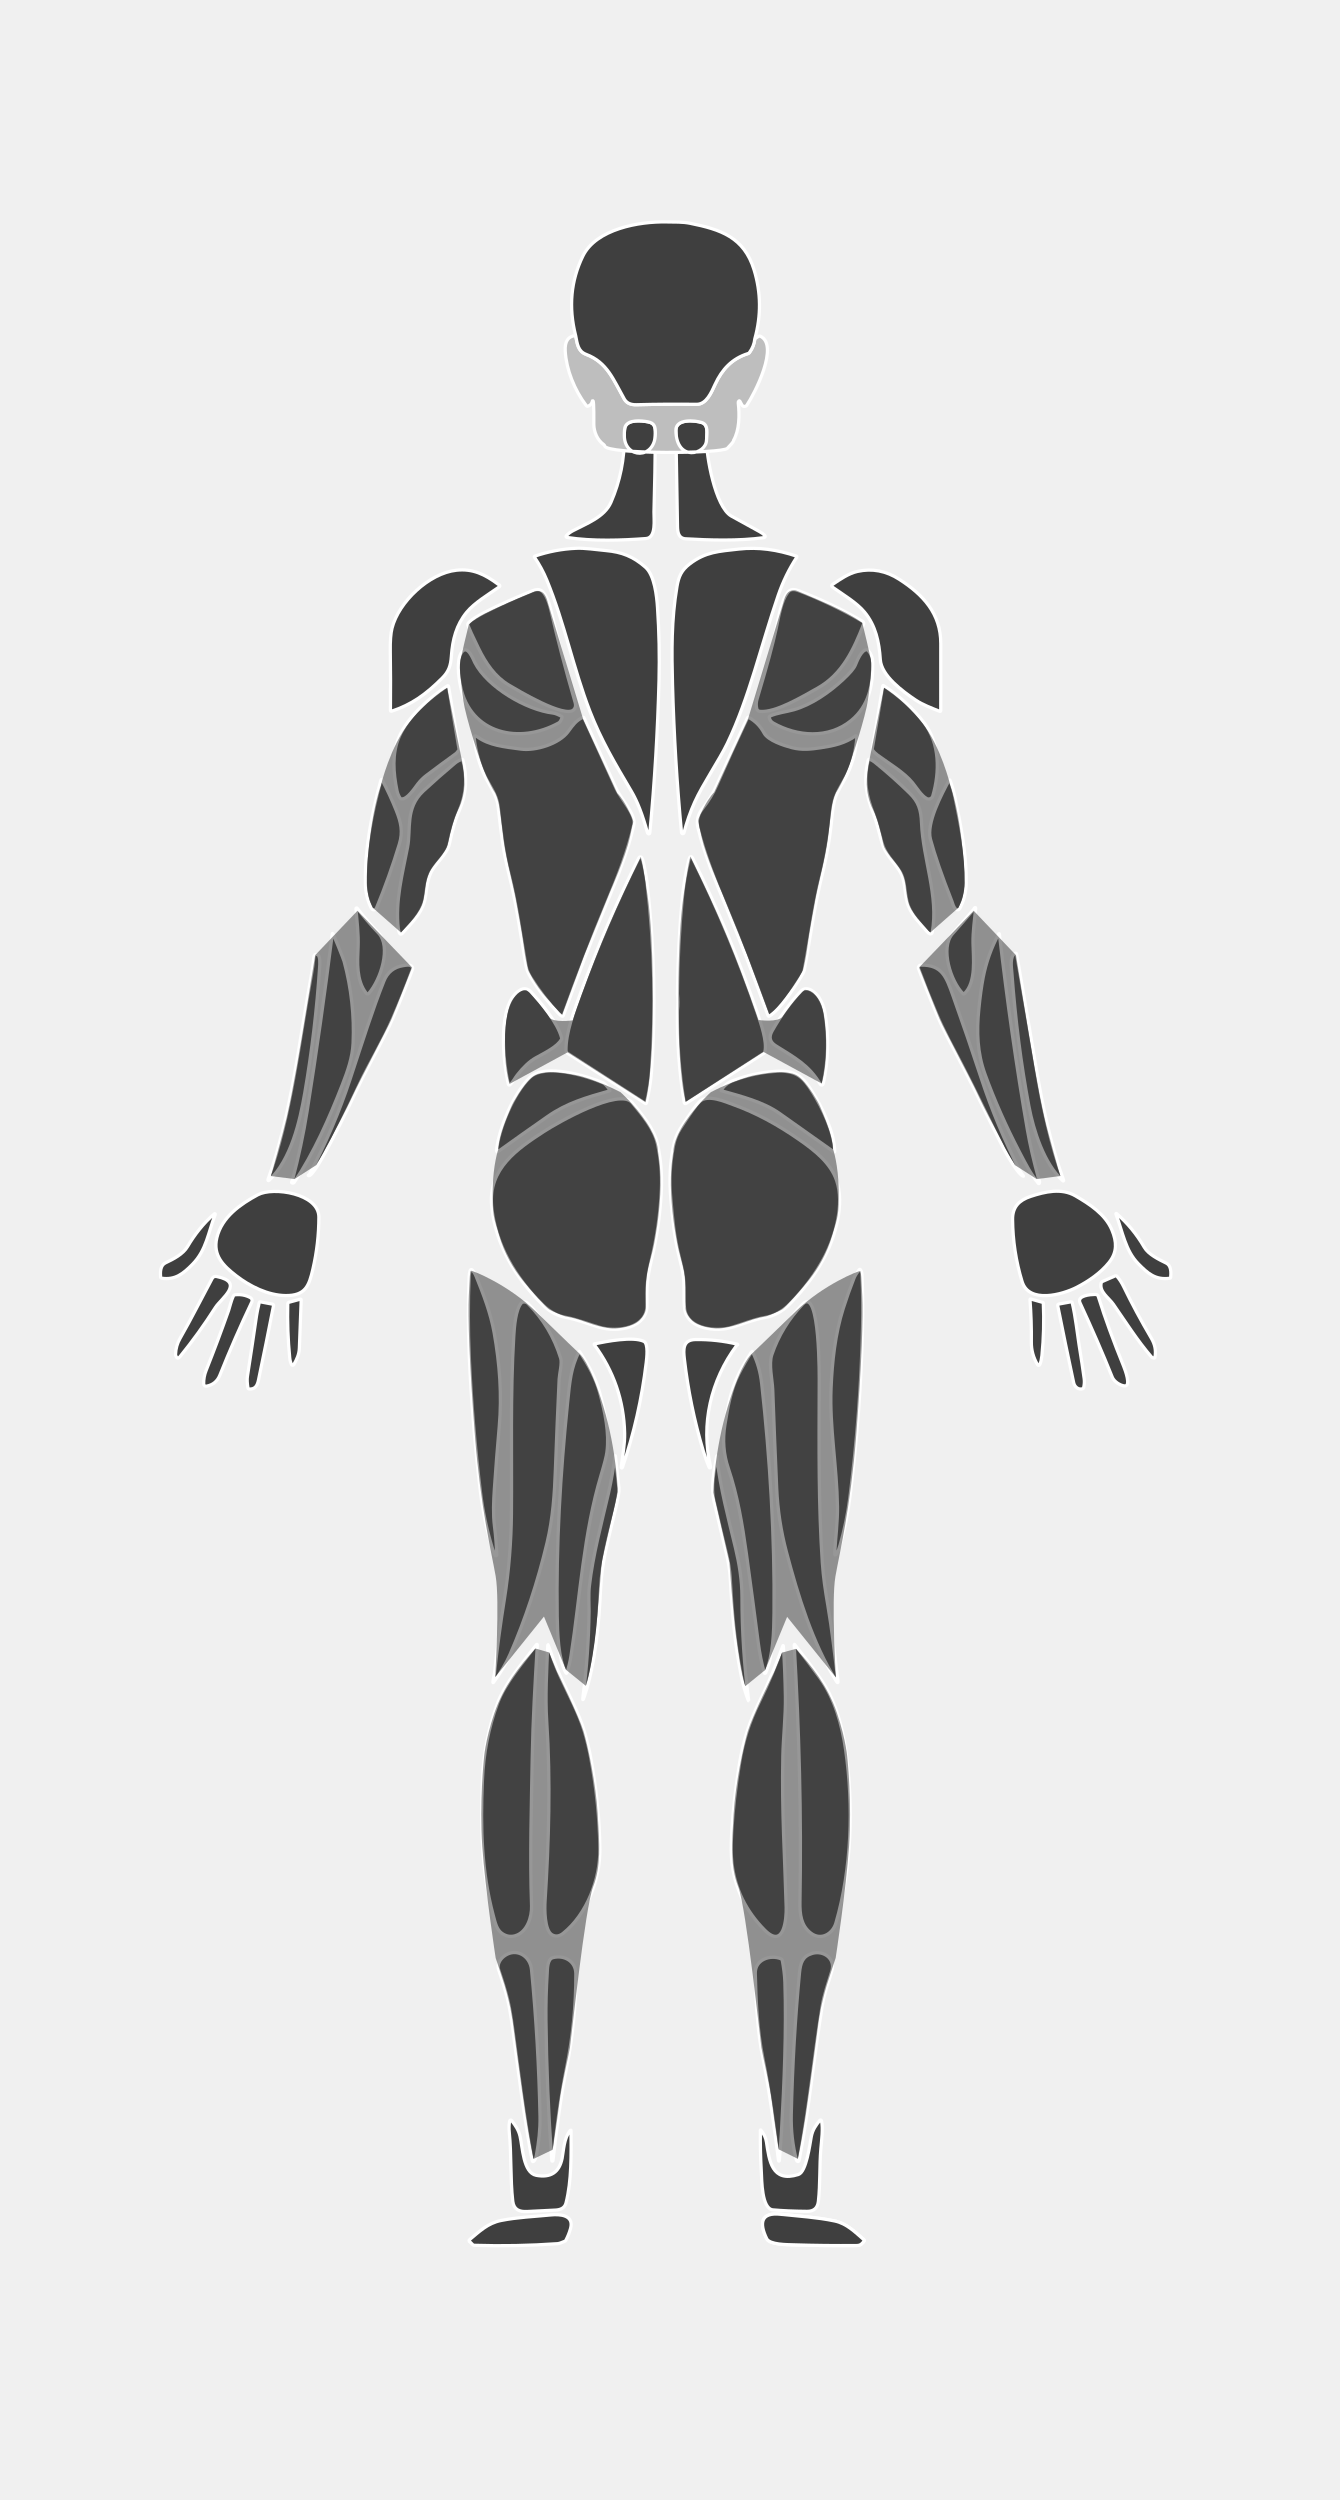
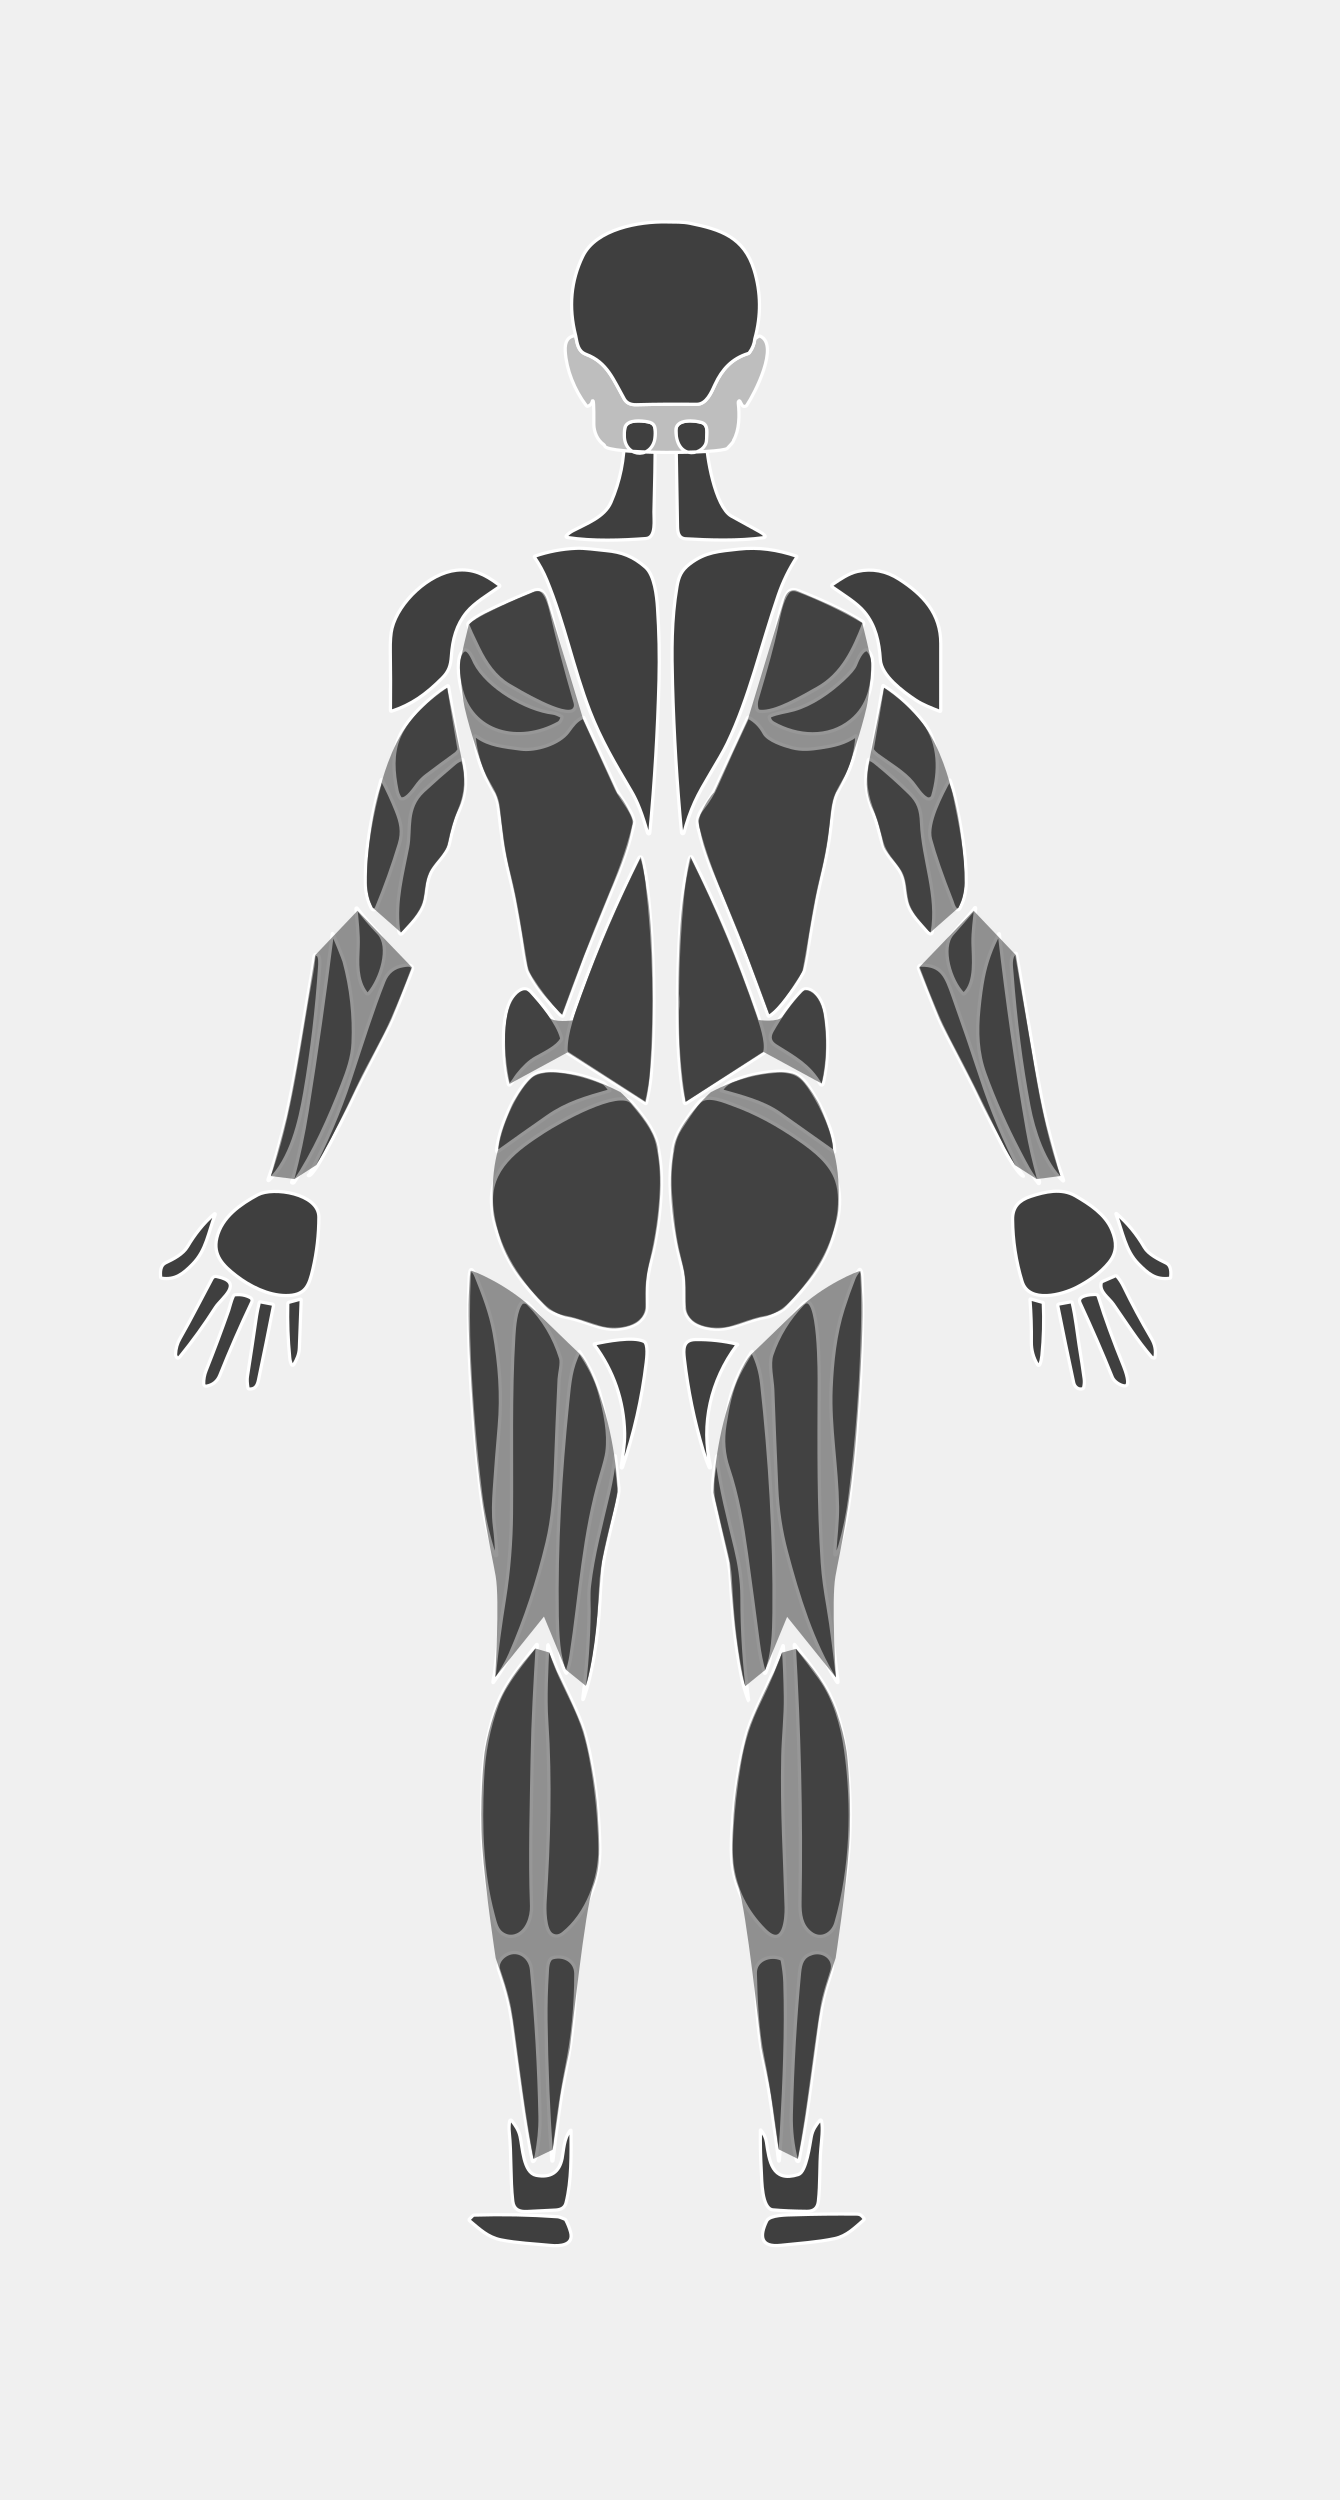
<svg xmlns="http://www.w3.org/2000/svg" viewBox="674 -40 824 1538" version="1.1" id="svg1">
  <defs id="defs1" />
  <g id="neck">
    <path d="M1022.74 290.63a.62.61 25.9 01-.36-1.03q1.71-1.83 4.11-3.11c8.19-4.35 19.4-8.3 23.38-17.48q8.48-19.57 8.22-40.85-.05-4.38.57-5.76c1.98-4.38 9.65-3.66 13.85-2.91 4.3.76 4.71 3.25 4.68 7.3q-.2 24.11-.88 48.2c-.12 4.25 1.6 15.84-4.88 16.32-14.57 1.08-32.6 1.81-48.69-.68z" fill="#3f3f3f" stroke="white" stroke-width="2" id="path1" />
    <path d="M1095.75 291.46c-4.3-.25-4.9-3.99-4.95-7.71q-.46-29.47-1-58.94c-.13-7.39 11.74-6.23 15.99-4.85 4.2 1.36 3.01 6.89 2.88 10.79-.28 8.88 5.15 41.1 15.32 46.78q8.6 4.81 17.27 9.51 1.97 1.07 3.26 2.36a.8.79 63.6 01-.45 1.35c-16.12 2.17-33.78 1.56-48.32.71z" fill="#3f3f3f" stroke="white" stroke-width="2" id="path2" />
  </g>
  <g id="trapezius">
    <path d="M1071.06 308.94c5.6 4.92 6.96 17.83 7.43 24.88q1.5 22.3.93 44.68-1.2 46.76-5.66 94a.57.56 3.7 01-.59.51q-.68-.03-.94-1.01-4.29-15.9-9.79-25.19c-10.24-17.31-18.8-31.84-25.59-49.4-10.19-26.38-15.6-54.28-26.46-80.58q-3.07-7.43-7.61-14.07-.3-.43.2-.6 12.47-4.28 25.48-4.85c5.54-.25 12.15.86 18.32 1.41 9.7.87 16.77 3.6 24.28 10.22z" fill="#3f3f3f" stroke="white" stroke-width="2" id="path3" />
    <path d="M1163.98 302.12a.43.43 0 01.22.65q-7.08 10.77-11.41 23.37c-10.53 30.61-17.8 62.94-31.3 91.07-5.11 10.64-15.17 25.22-20.12 36.26q-4.08 9.08-6.59 18.83a.77.77 0 01-1.51-.12q-4.27-45.15-5.52-90.99c-.56-20.28-.74-39.92 2.75-60.43 1.04-6.13 2.77-9.98 7.85-13.85 9.8-7.48 18.02-7.73 30.1-9.11 12.02-1.39 23.92.4 35.53 4.32z" fill="#3f3f3f" stroke="white" stroke-width="2" id="path4" />
  </g>
  <g id="deltoids">
    <path d="M980.66 319.58c.19.14.55.19.65.32a.8.8 0 01-.16 1.15c-6.78 4.75-15.26 9.77-20.03 15.58-6.41 7.78-8.76 16.96-9.44 27.04-.39 5.92-1.68 9.5-5.59 13.43-10.02 10.08-19.04 16.47-31.14 20.41q-.75.25-.75-.55.19-18.4-.09-36.3-.14-9.4 1.07-14.22c4.04-16.07 22.8-33.85 39.68-35.64 9.99-1.06 17.34 2.46 25.8 8.78z" fill="#3f3f3f" stroke="white" stroke-width="2" id="path5" />
    <path d="M1227.3 316.44c14.62 9.44 25.48 21.03 25.46 39.51q-.02 20.56-.01 41.37a.37.37 0 01-.51.35c-5.08-2.06-10.41-3.98-14.9-6.97-7.84-5.24-21.14-14.95-21.77-24.95-.69-10.75-2.81-20.85-9.76-29.25-4.68-5.65-12.96-10.58-19.6-15.26q-1.23-.87.01-1.71c4.6-3.13 9.91-6.78 15.25-7.98q13.58-3.03 25.83 4.89z" fill="#3f3f3f" stroke="white" stroke-width="2" id="path6" />
  </g>
  <g id="upper-back">
    <path d="M987.06 381.44c-8.48-5.06-14.14-13.28-18.82-22.92q-5.3-10.92-6.46-14.04c-1.49-4.01 35.14-19.22 39.61-20.97q2.75-1.08 4.33-.72c4.33.96 6.61 9.96 7.46 13.7q5.43 23.89 14.65 55.74.78 2.7-.88 4.39c-5.37 5.5-34.69-12.08-39.89-15.18z" fill="#3f3f3f" stroke="white" stroke-width="2" id="path7" />
    <path d="M1017.44 583.31q-9.11-9.57-16.97-22.03-2.28-3.62-2.91-7.25c-3.28-18.82-5.77-38.04-10.52-56.55-3.53-13.73-4.74-25.19-6.61-41.43-.85-7.35-5.67-13.34-8.22-18.75q-4.93-10.47-6.44-22.88-.33-2.72 1.89-1.11c7.25 5.27 16.36 6.16 26.91 7.56 8.86 1.19 23.41-3.18 28.94-10.76 3.34-4.58 4.7-6.5 8.86-8.77a.67.66-26.4 01.92.3q10.02 21.8 19.93 43.78c2.56 5.69 12.11 15.88 10.77 21.83-3.65 16.09-9.88 31.96-16.24 47.13-9.72 23.21-18.61 46.72-27.2 70.36q-.24.67-.88.35-1.03-.52-2.23-1.78z" fill="#3f3f3f" stroke="white" stroke-width="2" id="path8" />
    <path d="M1017.71 404.73c-23.86 13.25-54.31 7.11-60.45-22.75-1.2-5.81-2.5-15.84.64-20.55 3.63-5.44 7.17 4.18 8.17 6.14 7.71 15.14 31.62 29.16 48.2 31.13q1.84.21 5.26 2.06.4.21.26.64-.86 2.65-2.08 3.33z" fill="#3f3f3f" stroke="white" stroke-width="2" id="path9" />
    <path d="M1141.45 397.63a2.17 2.14-3.6 01-1.88-1.64q-.71-2.97.18-5.95 8.74-29.19 11.75-43.29c1.73-8.11 3.07-16.77 6.94-22.08 1.92-2.62 4.28-2.27 7.19-1.15q20.52 7.9 39.09 18.77a1.37 1.36 25.9 01.58 1.67c-6.05 15.46-12.98 30.84-28.43 39.45-9.45 5.26-25.83 15.17-35.42 14.22z" fill="#3f3f3f" stroke="white" stroke-width="2" id="path10" />
    <path d="M1149.69 404.8q-2.04-1.15-2.45-3.5-.09-.53.41-.75c4.64-2.04 9.78-2.51 14.63-3.87 11.01-3.1 22.03-10.83 30.34-18.57q6.33-5.89 7.58-8.93c1.02-2.49 3.79-9.5 7-9.46q.52.01.87.39 2.71 3.01 2.81 7.2c.33 13.77-2.24 26.93-13.26 35.95-13.88 11.36-33.12 9.94-47.93 1.54z" fill="#3f3f3f" stroke="white" stroke-width="2" id="path11" />
    <path d="M1161.19 419.98c6.1 1.57 11.6.99 17.75.06 8.36-1.27 14.83-2.76 21.34-7.27a.54.53 74.1 01.84.47q-.64 11.88-5.76 22.85c-2.42 5.2-6.64 10.84-8.04 16.67q-1.02 4.24-1.43 8.92-1.64 18.72-6.34 37.47c-4.73 18.91-7.13 38.67-10.8 57.85q-.24 1.24-2.2 4.3c-4.57 7.14-12.22 19.43-19.34 23.88a.44.43-25.6 01-.64-.22c-8.26-22.57-16.6-45.11-25.91-67.23-6.67-15.85-13.27-32.14-17.27-48.42q-1.58-6.41 2.91-12.01 5.21-6.51 8.57-14.14 9.25-21 19.01-41.64a.47.47 0 01.65-.21q6.17 3.37 9.51 9.64c2.45 4.6 12.22 7.75 17.15 9.03z" fill="#3f3f3f" stroke="white" stroke-width="2" id="path12" />
  </g>
  <g id="triceps">
    <path d="M931.03 442.29c-2.01 2.57-6.52 9.71-10.12 9.17q-.52-.08-.8-.52-1.35-2.09-1.84-4.44c-2.25-10.87-3.28-22.88 1.35-33.38 5.45-12.33 18.27-23.68 29.61-31.2a.47.46 68.7 01.71.32l6.42 38.52q.09.54-.26.97c-.47.58-1.12 1.52-1.71 1.94q-9.11 6.58-18.08 13.36-2.9 2.2-5.28 5.26z" fill="#3f3f3f" stroke="white" stroke-width="2" id="path13" />
    <path d="M958.15 427.11a.41.41 0 01.55.27q4.44 16.16-2.23 31.41-3.37 7.73-5.91 19.98c-1.51 7.28-8.93 12.21-11.81 18.82-2.42 5.56-2.41 12.5-3.51 16.66-2.14 8.06-8.51 14.15-13.91 20.13a.93.93 0 01-1.54-.25q-.57-1.3-.75-2.89c-1.93-16.91 2.52-33.52 5.71-49.99 2.16-11.21-1.54-24.15 9.68-34.59q9.54-8.86 19.55-17.23c1.3-1.08 2.7-1.72 4.17-2.32z" fill="#3f3f3f" stroke="white" stroke-width="2" id="path14" />
    <path d="M903.57 519.67a1.84 1.82-5.4 01-1.12-.92q-3.54-6.97-3.68-15.19c-.37-21.2 3.8-42.53 9.5-63.44q.33-1.23.92-.1 4.64 8.78 8.6 18.67c2.88 7.21 4.19 12.98 1.88 20.57q-6.07 19.96-14.02 39.23-.65 1.58-2.08 1.18z" fill="#3f3f3f" stroke="white" stroke-width="2" id="path15" />
    <path d="M1213.94 424.56q-2.02-1.5-3.08-3.02-.31-.46-.22-1 3.32-19.22 6.42-38.46.09-.56.56-.25 14.9 9.82 24.8 22.71c9.8 12.75 9.72 30.37 5.41 45.13a2.62 2.62 0 01-3.76 1.57c-3.26-1.77-6.22-6.71-8.62-9.67-5.24-6.46-14.75-12-21.51-17.01z" fill="#3f3f3f" stroke="white" stroke-width="2" id="path16" />
    <path d="M1246.2 534.5q-.95-.3-1.75-1.22c-4.65-5.4-9.13-9.88-11.46-15.51-2.96-7.13-1.37-15.5-5.64-22.09-4.06-6.26-8.72-9.91-10.89-17.58-1.62-5.68-2.81-11.46-4.97-17.02-4.56-11.69-6.45-20.86-3.33-33.56a.59.58-74 01.75-.42q1.69.56 3.22 1.79 11.23 9.08 21.54 19.18c5.39 5.28 6.92 10.13 7.24 18.16.9 22.52 10.62 44.97 6.59 67.49a1.01 1 13.9 01-1.3.78z" fill="#3f3f3f" stroke="white" stroke-width="2" id="path17" />
    <path d="M1258.43 439.96q2.01 5.38 3.1 10.68c3.58 17.36 7.13 34.77 6.89 52.61q-.11 8.3-3.94 15.61a1.61 1.6 33.4 01-2.44.5c-1.45-1.19-1.9-3.58-2.43-4.94q-9.23-23.41-13.19-38.15c-2.63-9.81 6.82-27.63 11.53-36.35q.28-.5.48.04z" fill="#3f3f3f" stroke="white" stroke-width="2" id="path18" />
  </g>
  <g id="lower-back">
    <path d="M986.76 627.1c-3.13-13.13-7.31-49.77 7.27-58.07 2.4-1.37 4.8-.82 6.7 1.29 6.15 6.8 16.22 18.56 18.77 28.15a1.35 1.3 52.6 01-.11.98c-2.51 4.53-9.96 8.09-15.83 11.36q-5.47 3.06-11.33 10.52c-1.23 1.56-2.6 4.3-4.5 6.06a.59.58-28.2 01-.97-.29z" fill="#3f3f3f" stroke="white" stroke-width="2" id="path19" />
    <path d="M1023.15 607.96a2.06 2.04-74.3 01-.94-1.69c-.17-10.98 5.04-24.58 8.79-34.9q15.61-42.83 36-83.59a1.11 1.1-62.5 011.51-.48c1.25.66 3.21 12.98 3.46 15.08q6.94 59.25 2.82 116.88-.62 8.66-3.1 19.37-.13.53-.59.24l-47.95-30.91z" fill="#3f3f3f" stroke="white" stroke-width="2" id="path20" />
    <path d="M1090.76 581.75q.62-5.16 0-10.27.22-29.79 3.05-59.5 1.1-11.58 3.91-22.88.31-1.27.44-1.43 1.08-1.43 1.88.17 23.38 46.97 40.14 96.18c1.8 5.28 5.84 16.69 4.38 22.96a1.64 1.64 0 01-.71 1.01l-47.63 30.72q-1.12.72-1.34-.6-4.54-28-4.12-56.36z" fill="#3f3f3f" stroke="white" stroke-width="2" id="path21" />
    <path d="M1151.19 603.31q-5.39-3.38-2.19-9.05 8.03-14.22 17.88-24.62c3.49-3.69 9.04.89 10.97 3.99q2.92 4.66 3.8 10.14 3.5 21.77-1.21 43.02a.96.96 0 01-1.77.28c-6.92-11.85-16.03-16.56-27.48-23.76z" fill="#3f3f3f" stroke="white" stroke-width="2" id="path22" />
  </g>
  <g id="forearm">
    <path d="M878.44 534.38a.15.15 0 01.18-.13c.47.12 6.68 15.77 7.07 17.22q6.66 24.73 5.52 50.29c-.4 8.9-3.45 17.35-6.64 25.55-7.94 20.38-17.41 41.88-29.59 60.09a1.04 1.02-54.2 01-1.49.25c-.34-.26.37-1.45.47-1.83q5.58-20.8 8.97-42.08 8.65-54.15 15.51-109.36z" fill="#3f3f3f" stroke="white" stroke-width="2" id="path23" />
    <path d="M893 518.93a.39.38 24.6 01.69-.25q5.97 7.83 13.11 15.27c8.08 8.4 1.41 28.73-5.88 37.12a1.05 1.05 0 01-1.63-.05c-6.09-7.93-5.41-18.74-4.97-28.44.36-8.12-.76-15.7-1.32-23.65z" fill="#3f3f3f" stroke="white" stroke-width="2" id="path24" />
    <path d="M869.06 547.19c2.16.36 1.67 6.21 1.57 7.8q-2.54 38.84-9.11 77.16c-3.04 17.71-8.47 41.3-22.09 54.09a.38.38 0 01-.62-.41c14.51-40.44 19-84.26 26.8-126.31q.9-4.88 1.48-10.82.18-1.81 1.97-1.51z" fill="#3f3f3f" stroke="white" stroke-width="2" id="path25" />
    <path d="M864.24 682.58q15.09-28.18 25.12-58.55c8.14-24.63 13.67-42.4 20.79-60.35q3.31-8.37 12.08-9.63c1.35-.2 3.68-.75 4.86.21q1.13.93.61 2.3-5.8 15.45-12.04 29.88c-5.79 13.39-14.92 28.68-20.32 40.14-6.12 13-28.07 59.18-31.64 56.64a.21.21 0 01.03-.36q.15-.07.34-.13.12-.04.17-.15z" fill="#3f3f3f" stroke="white" stroke-width="2" id="path26" />
    <path d="M1272.99 519.43c.27-.33.33-.75.75-1.05a.32.32 0 01.5.29c-.7 7.22-1.77 14.33-1.66 21.54.13 8.94 2.13 24-5.35 31.17q-.37.35-.73 0c-7.63-7.55-14.2-28.29-6.52-36.92q6.6-7.41 13.01-15.03z" fill="#3f3f3f" stroke="white" stroke-width="2" id="path27" />
    <path d="M1312.82 688.04c-4.78-6.01-7.2-10.8-11.76-19.56q-12.39-23.79-21.03-47.53c-4.86-13.36-5.22-26.17-3.83-40.19q1.13-11.5 2.69-19.53 2.72-13.98 9.59-26.79a.17.17 0 01.32.06q7.26 63.12 17.22 120.49 2.43 14.04 7.03 30.55c.22.79.74 1.33.36 2.4a.34.34 0 01-.59.1z" fill="#3f3f3f" stroke="white" stroke-width="2" id="path28" />
    <path d="M1296.52 558.51c-.22-2.94-1.44-10.25 2-12.04a.62.61-18.4 01.89.44q6.25 35.69 12.21 71.07c3.88 23 8.77 46.2 16.73 68.19a.29.29 0 01-.47.31c-11.67-10.67-18.09-31.15-20.89-45.98q-7.27-38.55-10.47-81.99z" fill="#3f3f3f" stroke="white" stroke-width="2" id="path29" />
    <path d="M1303.5 683.6c-2.89-.66-10.16-13.21-12.11-17.02-8.8-17.21-16.92-34.81-25.84-51.89-5.36-10.27-10.98-20.49-15.39-30.95q-5.86-13.86-11.07-27.8a1.63 1.62 79.5 011.5-2.2c13.02-.16 15.5 7.18 19.65 18.81q9.04 25.33 17.43 50.89 9.65 29.37 23.82 56.84.87 1.69 2.13 3.12.24.28-.12.2z" fill="#3f3f3f" stroke="white" stroke-width="2" id="path30" />
  </g>
  <g id="gluteal">
    <path d="M1045.06 626.19q1.42.61 4.11 4.4.27.39-.19.52c-14.47 4.12-26.13 7.4-38.13 15.77q-15.37 10.71-30.53 21.6a.55.54 74.9 01-.86-.5c1.19-13.13 10.35-35.23 20.46-45.06 9.14-8.88 34.99-1.11 45.14 3.27z" fill="#3f3f3f" stroke="white" stroke-width="2" id="path31" />
    <path d="M1007.94 762.81c-16.94-16.64-29.37-37.66-31.47-61-2.06-22.84 15.63-34.95 32.18-45.71 8.2-5.33 46.51-27.32 54.37-17.65 5.92 7.29 13.38 15.84 15.44 25.21q3.01 13.63 2.44 27.6-.94 22.59-6.27 44.49c-2.43 9.96-2.9 17.16-2.59 26.75.47 14.83-18.52 17.18-29.12 14.07-6.38-1.87-13.79-4.83-21.35-6.25q-7.39-1.38-13.63-7.51z" fill="#3f3f3f" stroke="white" stroke-width="2" id="path32" />
    <path d="M1117.94 631.04q-.13-.03-.27-.06-.12-.02-.06-.13 2.58-4.2 7.05-5.92 12.71-4.87 26.13-5.81c12.93-.91 17.1 3.08 23.28 13.06 5.71 9.22 13.32 24.7 13.44 36.06q.01.76-.61.32-16.65-11.74-33.2-23.51c-10.03-7.14-23.72-10.58-35.76-14.01z" fill="#3f3f3f" stroke="white" stroke-width="2" id="path33" />
    <path d="M1124.12 776.61c-9.28 2.74-26.75 1.29-28.86-10.88-1.05-6.03.27-14.88-1.3-23.27q-.54-2.94-2.15-9.35c-3.2-12.81-4.02-23.33-5.08-35.27-1.07-12.03-.57-22 1.64-33.17q1.1-5.6 4.19-10.41 8.74-13.58 11.87-16.59c4.96-4.77 15.84.18 21.19 2.11q19.7 7.12 40.17 21.43c9.59 6.7 19.29 14.31 22.93 25.17 4.81 14.37-.65 33.88-7.42 46.87q-7.79 14.97-21.39 28.9-6.74 6.9-15.26 8.36c-7.07 1.21-13.68 4.08-20.53 6.1z" fill="#3f3f3f" stroke="white" stroke-width="2" id="path34" />
  </g>
  <g id="adductors">
    <path d="M1070.06 785.19c2.95 1.36 1.8 10.43 1.49 13.04q-3.98 33.27-14.66 64.61a.39.39 0 01-.76-.17c.9-7.05 2.31-14.29 2.16-20.92q-.68-30.14-18.71-54.52-.29-.39.18-.49c7.42-1.52 23.53-4.69 30.3-1.55z" fill="#3f3f3f" stroke="white" stroke-width="2" id="path35" />
    <path d="M1127.24 787.66c-15.99 21.49-22.3 48.51-16.08 74.83a.47.46-63.2 01-.88.29q-1.99-4.69-3.65-10.24-8.29-27.75-11.6-56.54c-.65-5.71-1.1-11.77 6.87-11.9q13-.19 25.68 2.83a.31.24 41.2 01.1.53q-.12.01-.27.07-.1.04-.17.13z" fill="#3f3f3f" stroke="white" stroke-width="2" id="path36" />
  </g>
  <g id="hamstring">
    <path d="M963.27 741.53a.71.7 31.7 011.19-.28q1.51 1.62 2.47 3.99c4.6 11.41 8.93 22.66 11.07 34.72 3.38 19.14 4.84 38.23 3.12 57.74q-1.68 19.06-2.99 38.15c-.51 7.55-.88 15.71.07 23.18q1.08 8.54 1.39 17.57a.52.52 0 01-.98.25q-1.03-2.07-1.8-4.62-5.13-16.92-7.25-34.49-5.01-41.45-6.86-83.17-1.09-24.75-.07-49.51.06-1.59.64-3.53z" fill="#3f3f3f" stroke="white" stroke-width="2" id="path37" />
    <path d="M1030.2 791.53q.17-.36.38-.03c5.26 8.11 9.94 16.15 12.47 25.64 3.12 11.72 5.87 24.36 4.31 36.24q-.5 3.8-3.57 14.02c-10.75 35.81-12.83 74.2-18.5 111.1q-.82 5.4-2.55 10.55-.23.68-.59.07c-4.72-8.07-5.18-25.09-5.34-34.81-.7-43.69 1.92-87.82 6.38-131.28 1.41-13.74 1.99-21.15 7.01-31.5z" fill="#3f3f3f" stroke="white" stroke-width="2" id="path38" />
    <path d="M998.81 761.94q14.07 14.17 20.1 33.62c.98 3.15-.78 9.61-.93 12.91q-1.3 27.63-2.3 55.27c-.55 15.31-1.54 30.27-5.12 45.26q-8.62 36.18-22.76 68.73-3.65 8.41-10.15 17.19-.45.61-.41-.14c.11-1.93.82-4.15.99-5.71q2.45-22.72 6.08-45.26c2.83-17.66 4.18-35.95 4.33-52.37.33-36.43-.75-73.34 1.47-109.68.33-5.32 1.07-16.16 4.7-20.25q.33-.36.81-.45 1.95-.37 3.19.88z" fill="#3f3f3f" stroke="white" stroke-width="2" id="path39" />
    <path d="M1052.52 855.62a.04.04 0 01.08.01q1.07 9.9 2.17 19.87.33 3.04-2.37 14.18c-3.83 15.8-8.15 31.11-8.9 47.47-.99 21.61-3.11 45.66-9.92 66.3q-1.49 4.52-.87-.2 3.38-25.36 3.7-51.99c.05-3.74-.4-10.32.2-15.58 2.19-19.2 7.39-38.25 11.75-57.05 1.78-7.64 2.93-15.21 4.16-23.01z" fill="#3f3f3f" stroke="white" stroke-width="2" id="path40" />
    <path d="M1183.25 947.53c2.57 14.85 4.32 31.11 6.22 46.14q.35 2.74-1.11.39c-14.67-23.67-23.34-52.15-30.55-79.32q-5.08-19.14-5.97-39.05-1.36-30.37-2.44-60.74c-.22-6.09-2.56-15.63-.55-21.57q5.87-17.35 18.96-31.07c10.77-11.28 10.17 46.55 10.16 48.97-.13 41.09-.45 74.18 1.91 110.07.57 8.75 1.88 17.53 3.37 26.18z" fill="#3f3f3f" stroke="white" stroke-width="2" id="path41" />
    <path d="M1136.43 791.52q.27-.42.49.03c3.12 6.46 4.84 12.26 5.68 19.83 5.07 45.8 8.05 94.61 7.56 140.76-.13 11.8-.46 26.22-5.13 37.08a.44.44 0 01-.83-.06q-2.51-9.14-3.69-18.41-3.54-27.64-7.36-55.24c-2.49-18-5.47-35.67-11.09-52.26q-4.35-12.82-2.08-26.75c1.76-10.77 3.58-21.61 8.46-31.16q3.58-6.99 7.99-13.82z" fill="#3f3f3f" stroke="white" stroke-width="2" id="path42" />
    <path d="M1115.03 856.73c2.03 18.72 7.11 37.44 11.47 55.77 2.25 9.46 3.94 19.51 3.95 30.11q.02 31.7 4.08 63.16.16 1.26-.29.07-2.7-7.15-4.19-14.6c-4.44-22.21-5.71-40.52-6.87-61.23-.24-4.24-1.19-9.64-2.23-13.92q-3.94-16.25-7.7-32.55c-2.09-9.04.08-18.69 1.6-27.66q.07-.38.32-.09.16.19.01.4-.19.24-.15.54z" fill="#3f3f3f" stroke="white" stroke-width="2" id="path43" />
    <path d="M1202.61 741.08a.44.44 0 01.72.03c.52.82.9 1.86.95 2.91q.73 15.98.37 31.97-1.16 52.95-7.85 105.49-1.88 14.74-5.97 29.04-1 3.52-1.92 4.95-1.57 2.47-1.39-.37c.58-9.44 1.83-19.17 1.71-28.16-.32-24.52-4.94-49.11-3.95-72.75.69-16.54 2.5-33.51 7.54-49.38q2.99-9.4 6.61-18.6.74-1.88 3.18-5.13z" fill="#3f3f3f" stroke="white" stroke-width="2" id="path44" />
  </g>
  <g id="calves">
    <path d="M982.69 1149.31c-3.07-2.23-3.98-6.24-5.24-11.03-7.19-27.14-7.88-53.18-6.67-82.78q1.03-25.29 9.23-47.45c4.77-12.89 15.33-24.77 23.79-36q.82-1.09.74.27c-1.37 22.86-2.72 45.67-3.11 68.49-.52 30.56-1.51 61.11-.42 91.68.24 6.83-2.77 16.29-10.08 18.37q-4.39 1.25-8.24-1.55z" fill="#3f3f3f" stroke="white" stroke-width="2" id="path45" />
    <path d="M983.99 1163.56c7.15-5.59 16.16-.63 17 8.23q4.31 45.02 5.22 90.26c.16 8.25-.8 15.79-2.19 23.65q-.45 2.52-1.43 3.66-.95 1.11-1.22-.33c-5.03-26.7-8.28-53.49-11.87-80.36q-1.68-12.52-3.24-18.71-2.04-8.12-5.53-18.24c-1.03-3 .8-6.25 3.26-8.16z" fill="#3f3f3f" stroke="white" stroke-width="2" id="path46" />
    <path d="M1013.69 1150.31c-4.8-2.61-4.66-16.17-4.36-20.75 2.34-36.49 3.44-73.94 1.04-110.45-1.03-15.55.02-31.49.62-47.06q.03-.66.25-.03c2.28 6.45 4.52 12.88 7.39 19.11 5.12 11.14 11.5 22.91 14.83 33.92q2.34 7.74 3.97 16.46 5.3 28.43 5.62 56.09c.2 18.32-7.9 40-22.63 51.79q-3.42 2.73-6.73.92z" fill="#3f3f3f" stroke="white" stroke-width="2" id="path47" />
    <path d="M1014.14 1164.37c7-1.83 14.1 2.2 14.11 9.95q.06 29.04-5.62 57.41c-3.87 19.28-6.24 38.23-8.43 57.48a.37.37 0 01-.74-.01q-3.12-43.48-3.58-86.64-.15-14.16.76-28.3c.18-2.83.02-8.98 3.5-9.89z" fill="#3f3f3f" stroke="white" stroke-width="2" id="path48" />
    <path d="M1172.94 1149.31c-6.06-4.56-6.94-11.4-6.8-19.4.96-52.67-.49-105.31-3.54-157.9q-.04-.72.41-.16 7.96 10.07 15.43 20.44c9.11 12.64 13.61 28.98 15.78 44.21 4.96 34.71 3.75 72.94-5.97 106.5-1.97 6.82-9.18 10.93-15.31 6.31z" fill="#3f3f3f" stroke="white" stroke-width="2" id="path49" />
    <path d="M1144.41 1147.33q-17.19-17.37-20.08-40.86-.89-7.22-.13-19.97 1.18-20.06 4.69-41.33c2.33-14.1 5.8-25.22 12.41-38.61q8.19-16.59 14.35-34.15a.14.13-37.7 01.26.03q1.01 15.71 1.26 31.44c.18 11.61-1.34 24.91-1.58 36.43-.72 34.7 1.22 62.05 2.06 93.19.17 6.32-1.1 26.1-13.24 13.83z" fill="#3f3f3f" stroke="white" stroke-width="2" id="path50" />
    <path d="M1173.74 1161.73c6.88-2 14.34 3.23 11.98 10.91-2.24 7.3-4.78 14.44-5.99 21.96-5.07 31.52-8.04 63.18-14.13 94.6a.72.71-61.9 01-1.21.37c-.14-.14-.35-.39-.4-.59q-3.53-13.58-3.19-28.23 1.04-44.67 5.06-87.04c.58-6.1 1.93-10.25 7.88-11.98z" fill="#3f3f3f" stroke="white" stroke-width="2" id="path51" />
    <path d="M1154.32 1165a1.58 1.57-84.6 01.97 1.18c.79 4.42 1.42 8.78 1.57 13.4.96 29.17-.47 62.66-2.04 90.23q-.78 13.79-1.39 19.52a.23.23 0 01-.45 0c-2.79-21.25-5.41-41.99-9.64-63.03-3.44-17.08-4.29-34.91-4.68-52.3-.19-8.37 8.99-11.61 15.66-9z" fill="#3f3f3f" stroke="white" stroke-width="2" id="path52" />
  </g>
  <g id="ankles">
    <path d="M998.25 1320.52c-4.62.24-8.17-1.08-8.78-6.28-1.6-13.81-.75-28.85-2.16-42.41q-.39-3.74.24-7.03a.69.69 0 011.23-.28c2.35 3.15 4.22 5.75 5.14 9.66 1.54 6.57 1.91 22.57 9.97 24.09q13.33 2.5 15.93-10.47c.92-4.57 1-12.33 5.05-17.25q.42-.51.42.15c.11 14.39.4 30.86-3.08 44.54-.79 3.13-3.31 4.23-6.51 4.4q-8.73.45-17.45.88z" fill="#3f3f3f" stroke="white" stroke-width="2" id="path53" />
    <path d="M1149.5 1319.51c-6.93-.63-6.82-18.08-7.14-23.7q-.73-12.53-.59-25.09.01-.71.45-.15 2.74 3.49 3.29 7.17c1.67 11.25 3.21 25.34 19.7 19.99 4.87-1.58 7.03-18.57 7.89-23.21.79-4.2 2.74-7 5.28-10.13a.56.56 0 01.98.22c1.12 4.6.04 12.39-.37 17.26-.92 10.77-.32 21.48-1.52 32.37q-.7 6.23-7.01 6.18-12.13-.11-20.96-.91z" fill="#3f3f3f" stroke="white" stroke-width="2" id="path54" />
  </g>
  <g id="feet" transform="matrix(1,0,0,-1,0,2665.22)">
-     <path d="m 962.87,1327.38 c -0.413,-0.34 -0.43,-0.697 -0.05,-1.07 l 1.99,-1.99 c 0.26,-0.26 0.57,-0.397 0.93,-0.41 17.107,-0.547 34.193,-0.213 51.26,1 0.893,0.067 2.37,0.557 4.43,1.47 0.307,0.133 0.537,0.347 0.69,0.64 1.227,2.333 2.183,4.743 2.87,7.23 2.32,8.38 -6.63,8.887 -12.23,8.327 -10.247,-1.02 -20.413,-1.387 -30.5,-3.407 -8.21,-1.65 -13.33,-6.751 -19.39,-11.791 z" fill="#3f3f3f" stroke="#ffffff" stroke-width="2" id="path55" />
-     <path d="m 1154.35,1342.997 c -12.48,1.359 -13.27,-5.527 -8.67,-15.017 1.82,-3.76 12.72,-3.65 16.39,-3.77 12.96,-0.42 25.927,-0.567 38.9,-0.44 2.41,0.02 3.31,1 4.61,2.76 0.213,0.293 0.183,0.557 -0.09,0.79 -5.43,4.67 -10.52,9.971 -17.95,11.541 -10.973,2.313 -22.037,2.922 -33.19,4.137 z" fill="#3f3f3f" stroke="#ffffff" stroke-width="2" id="path56" />
-     <path d="m 1154.35,1342.997 c -12.48,1.359 -13.27,-5.527 -8.67,-15.017 1.82,-3.76 12.72,-3.65 16.39,-3.77 12.96,-0.42 25.927,-0.567 38.9,-0.44 2.41,0.02 3.31,1 4.61,2.76 0.213,0.293 0.183,0.557 -0.09,0.79 -5.43,4.67 -10.52,9.971 -17.95,11.541 -10.973,2.313 -22.037,2.922 -33.19,4.137 z" fill="#3f3f3f" stroke="#ffffff" stroke-width="2" id="path85" />
+     <path d="m 962.87,1339.021 c -0.413,0.34 -0.43,0.697 -0.05,1.07 l 1.99,1.99 c 0.26,0.26 0.57,0.397 0.93,0.41 17.107,0.547 34.193,0.213 51.26,-1 0.893,-0.067 2.37,-0.557 4.43,-1.47 0.307,-0.133 0.537,-0.347 0.69,-0.64 1.227,-2.333 2.183,-4.743 2.87,-7.23 2.32,-8.38 -6.63,-8.887 -12.23,-8.327 -10.247,1.02 -20.413,1.387 -30.5,3.407 -8.21,1.65 -13.33,6.751 -19.39,11.791 z" fill="#3f3f3f" stroke="#ffffff" stroke-width="2" id="path55" />
+     <path d="m 1154.35,1323.899 c -12.48,-1.359 -13.27,5.527 -8.67,15.017 1.82,3.76 12.72,3.65 16.39,3.77 12.96,0.42 25.927,0.567 38.9,0.44 2.41,-0.02 3.31,-1 4.61,-2.76 0.213,-0.293 0.183,-0.557 -0.09,-0.79 -5.43,-4.67 -10.52,-9.971 -17.95,-11.541 -10.973,-2.313 -22.037,-2.922 -33.19,-4.137 z" fill="#3f3f3f" stroke="#ffffff" stroke-width="2" id="path56" />
  </g>
  <g id="hands">
    <path d="M789.41 726.84c3.98-6.79 9.89-14.6 16.56-20.14a.31.31 0 01.48.35c-4.39 11.06-5.38 21.94-14.02 30.72-5.82 5.93-10.7 9.81-19.04 8.57q-.55-.08-.59-.63c-.24-3.07-.26-7.29 3.1-8.85 4.82-2.26 10.72-5.28 13.51-10.02z" fill="#3f3f3f" stroke="white" stroke-width="2" id="path57" />
    <path d="M807.27 745.31c17.61 3.49 2.75 13.52-.73 18.99q-10.05 15.82-21.86 30.37-1.56 1.92-2.52-.58a2.41 2.33-55.4 01-.16-.96q.2-5.26 2.75-9.71c6.94-12.09 13.12-24.52 19.72-36.79q.91-1.7 2.8-1.32z" fill="#3f3f3f" stroke="white" stroke-width="2" id="path58" />
    <path d="M819.3 744.82c-7.79-6.06-14.51-12.4-11.88-23.38 3.07-12.83 14.66-20.7 25.14-26.38 9.57-5.18 37.61-.75 37.6 13.68q-.01 16.24-3.67 31.99c-2.38 10.26-4.49 16.44-16.87 16.3-10.71-.13-21.93-5.7-30.32-12.21z" fill="#3f3f3f" stroke="white" stroke-width="2" id="path59" />
    <path d="M827.99 758.27a2.08 2.07 26.6 01.91 2.73q-10.47 22.03-19.66 45.04-2.25 5.63-8.23 6.74a1.45 1.44 84.3 01-1.7-1.4q-.1-4.29 1.51-8.31 7.3-18.34 13.86-36.96c.74-2.1 1.53-6.08 2.97-8.96q.26-.5.82-.57 5.05-.64 9.52 1.69z" fill="#3f3f3f" stroke="white" stroke-width="2" id="path60" />
    <path d="M841.68 762.32a.76.75-79.1 01.6.89q-4.51 23.14-9.28 45.87c-.73 3.49-2.09 5.73-5.85 5.43q-.52-.04-.61-.56-.74-4.54-.32-7.21 2.89-18.57 5.59-37.18.38-2.65 1.67-8.22.13-.54.68-.44l7.52 1.42z" fill="#3f3f3f" stroke="white" stroke-width="2" id="path61" />
    <path d="M854.75 799.53a.78.78 0 01-1.37-.02q-.91-1.75-1.15-4.29-1.62-16.58-1.2-33.25a.84.84 0 01.61-.78l7.09-1.93q.59-.16.56.45-.58 14.77-1.12 29.56c-.14 4.06-1.54 6.86-3.42 10.26z" fill="#3f3f3f" stroke="white" stroke-width="2" id="path62" />
    <path d="M1336.39 751.96c-8.72 4.49-29.38 10.28-33.61-3.6q-5.68-18.65-5.83-38.24c-.06-7.59 4.01-11.75 11.09-14.08 8.85-2.92 19.02-5.3 27.54-.35 8.74 5.09 18.39 11.28 22.45 21.01 3.05 7.3 3.34 13.66-1.78 20.01-5.21 6.47-12.49 11.45-19.86 15.25z" fill="#3f3f3f" stroke="white" stroke-width="2" id="path63" />
    <path d="M1374.32 737.5c-8.05-8.14-9.61-19.67-13.85-30.75a.22.22 0 01.35-.24q10.3 8.96 17.1 20.77c2.57 4.47 9.08 7.59 13.57 9.79 3.11 1.52 2.96 5.9 2.71 8.73q-.05.52-.57.59c-8.87 1.17-13.48-2.98-19.31-8.89z" fill="#3f3f3f" stroke="white" stroke-width="2" id="path64" />
    <path d="M1383.76 795.45c-.59-.21-.96-.17-1.39-.68-8.84-10.3-15.85-21.5-23.44-32.41-2.81-4.02-8.81-7.64-7.45-13.14q.15-.6.7-.84l7.85-3.44q.66-.29 1.13.25 2.36 2.73 4.17 6.49 7.36 15.23 16.89 31.47c2.33 3.96 3.04 7.59 2.32 11.85a.58.58 0 01-.78.45z" fill="#3f3f3f" stroke="white" stroke-width="2" id="path65" />
    <path d="M1365.79 812.62c-2.7-.28-6.42-2.66-7.49-5.33q-8.74-21.76-19.85-45.74c-2.12-4.58 6.55-5.17 9.12-5.21 1.8-.03 1.93.71 2.38 2.18q5.72 18.34 15.35 42.12c.74 1.84 4.81 12.43.49 11.98z" fill="#3f3f3f" stroke="white" stroke-width="2" id="path66" />
    <path d="M1308.16 759.17l7.44 2.1q.23.07.24.31.75 16.26-.86 32.41-.3 3-1.25 5.48a.79.79 0 01-1.42.12q-3.9-6.58-3.82-13.9.16-13.07-.83-26.11-.05-.57.5-.41z" fill="#3f3f3f" stroke="white" stroke-width="2" id="path67" />
    <path d="M1340.07 814.35c-2.7.82-4.99-1.16-5.54-3.71q-5.06-23.49-9.82-47.47a.77.76-10.7 01.62-.9l7.52-1.38q.59-.11.73.47c2.08 8.53 3.26 19.85 4.22 25.75q2.09 12.92 3.19 21.14.34 2.54-.33 5.46a.86.84 88.4 01-.59.64z" fill="#3f3f3f" stroke="white" stroke-width="2" id="path68" />
  </g>
  <g id="head">
    <path d="M1028.14 166.45c1.03 5.06 1.36 9.61 6.41 11.53 13.06 4.95 16.74 15.51 23.52 27.48 1.387 2.447 3.863 3.623 7.43 3.53a910.025 910.025 0 0136.94-.25c6.23.09 9.27-7.55 11.48-12.3 4.31-9.27 10.37-15.83 20.28-18.94.333-.1.603-.287.81-.56 1.92-2.58 3.043-5.43 3.37-8.55l2.31-1.51a.977.977 0 01.99-.08c11.92 5.42-3.35 35.31-8.21 42.45-.761 1.11-2.423 1.028-3.06-.15l-1.26-2.32c-.133-.253-.32-.297-.56-.13-.34.24-.48.61-.42 1.11.86 7.64.75 16.87-2.96 23.31-.173.3.839.041-3.7 4.71-3.34 3.436-74.18 3.78-75.48-1.38a1.465 1.465 0 00-.55-.82c-4.15-2.97-6.07-7.95-6.16-12.39-.03-1.68.18-14.28-.53-14.63-.207-.1-.33-.037-.37.19-.3 1.553-1.183 2.597-2.65 3.13a.951.951 0 01-1.07-.32c-7.29-9.56-12.32-22.18-12.97-33.54-.34-6.04 1.797-9.23 6.41-9.57zm29.95 61.71c.173 14.187 18.967 14.703 19.1-1.37.03-4.05-.38-6.54-4.68-7.3-4.2-.75-11.87-1.47-13.85 2.91-.413.92-.603 2.84-.57 5.76zm31.71-3.35c.36 19.647 18.59 14.82 18.87 5.94.13-3.9 1.32-9.43-2.88-10.79-4.25-1.38-16.12-2.54-15.99 4.85z" fill="#bebebe" stroke="white" stroke-width="2" id="path69" />
  </g>
  <g id="hair">
    <path d="M1138.38 168.39q-.49 4.68-3.37 8.55-.31.41-.81.56c-9.91 3.11-15.97 9.67-20.28 18.94-2.21 4.75-5.25 12.39-11.48 12.3q-18.46-.25-36.94.25-5.35.14-7.43-3.53c-6.78-11.97-10.46-22.53-23.52-27.48-5.05-1.92-5.38-6.47-6.41-11.53q-6.64-26.16 4.43-48.88c8.13-16.7 34.61-21.41 51.58-21.04 4.89.11 9.69-.11 14.42.85 18.79 3.8 33.17 8.5 39.34 28.66q6.38 20.88.47 42.35z" fill="#3f3f3f" stroke="white" stroke-width="2" id="path70" />
  </g>
  <path style="fill:#454545;fill-opacity:0.555" d="m 962.424,344.177 c 0,0 -5.242,20.851 -5.475,24.579 -0.233,3.728 0.815,12.697 2.097,22.249 1.281,9.552 10.367,38.441 14.095,46.479 3.728,8.038 5.543,10.555 5.543,10.555 0,0 1.4,2.883 2.224,6.919 0.824,4.036 2.801,21.498 2.801,21.498 0,0 0.824,6.507 2.965,16.062 2.142,9.555 3.871,16.639 4.613,20.757 0.741,4.118 4.036,21.581 4.942,28.994 0.906,7.413 2.636,14.497 2.636,14.497 0,0 3.789,8.649 11.779,17.627 7.99,8.978 9.225,10.049 9.225,10.049 l 13.838,-37.313 15.65,-38.466 c 0,0 9.473,-21.334 12.191,-33.689 2.718,-12.355 1.977,-9.39 1.977,-9.39 0,0 0.494,-0.988 -3.377,-8.237 -3.871,-7.248 -6.425,-9.472 -6.425,-9.472 l -8.484,-18.451 -12.52,-27.099 -21.719,-71.659 c 0,0 -1.097,-5.192 -3.774,-6.509 -2.677,-1.318 -4.736,-0.165 -4.736,-0.165 0,0 -13.797,5.725 -20.057,8.649 -6.26,2.924 -15.058,6.437 -20.008,11.538 z" id="path71" />
  <path style="fill:#454545;fill-opacity:0.555" d="m 1204.494,343.168 c 0,0 5.359,21.434 5.591,25.161 0.233,3.728 -0.815,12.697 -2.097,22.249 -1.281,9.552 -10.367,38.441 -14.095,46.479 -3.728,8.038 -5.543,10.555 -5.543,10.555 0,0 -1.4,2.883 -2.224,6.919 -0.824,4.036 -2.801,21.498 -2.801,21.498 0,0 -0.824,6.507 -2.965,16.062 -2.142,9.555 -3.871,16.639 -4.613,20.757 -0.741,4.118 -4.036,21.581 -4.942,28.994 -0.906,7.413 -2.636,14.497 -2.636,14.497 0,0 -3.789,8.649 -11.779,17.627 -7.99,8.978 -9.225,10.049 -9.225,10.049 l -13.838,-37.313 -15.65,-38.466 c 0,0 -9.473,-21.334 -12.191,-33.689 -2.718,-12.355 -1.977,-9.39 -1.977,-9.39 0,0 -0.494,-0.988 3.377,-8.237 3.871,-7.248 6.425,-9.472 6.425,-9.472 l 8.484,-18.451 12.52,-27.099 21.719,-71.659 c 0,0 1.097,-5.192 3.774,-6.509 2.677,-1.318 4.736,-0.165 4.736,-0.165 0,0 13.797,5.725 20.057,8.649 6.26,2.924 14.301,6.787 19.892,10.956 z" id="path72" />
  <path style="fill:#454545;fill-opacity:0.555" d="m 949.114,383.049 c 0,0 -10.873,6.095 -22.981,21.004 -12.108,14.909 -17.874,39.29 -17.874,39.29 0,0 -4.118,10.955 -6.672,31.959 -2.553,21.004 -1.894,29.818 -1.894,29.818 0,0 0.741,6.26 1.565,8.566 0.824,2.306 2.166,4.843 2.166,4.843 l 17.232,15.172 c 0,0 4.027,-4.31 6.182,-6.698 2.155,-2.388 5.242,-6.29 6.756,-10.076 1.514,-3.786 2.213,-11.474 2.213,-11.474 0,0 0.524,-4.194 1.398,-6.232 0.874,-2.039 1.107,-3.611 4.66,-8.038 3.553,-4.427 3.378,-3.961 5.242,-6.815 1.864,-2.854 2.039,-3.029 2.912,-7.106 0.874,-4.077 2.912,-13.163 5.824,-18.988 2.912,-5.824 3.786,-11.882 3.902,-15.668 0.116,-3.786 -0.699,-11.066 -1.514,-14.503 -0.815,-3.436 -9.117,-45.057 -9.117,-45.057 z" id="path73" />
  <path style="fill:#454545;fill-opacity:0.555" d="m 1217.84,383.049 c 0,0 10.873,6.095 22.981,21.004 12.108,14.909 17.874,39.29 17.874,39.29 0,0 4.118,10.955 6.672,31.959 2.553,21.004 1.895,29.818 1.895,29.818 0,0 -0.741,6.26 -1.565,8.566 -0.824,2.306 -2.166,4.843 -2.166,4.843 l -17.232,15.172 c 0,0 -4.027,-4.31 -6.182,-6.698 -2.155,-2.388 -5.242,-6.29 -6.756,-10.076 -1.514,-3.786 -2.213,-11.474 -2.213,-11.474 0,0 -0.524,-4.194 -1.398,-6.232 -0.874,-2.039 -1.107,-3.611 -4.66,-8.038 -3.553,-4.427 -3.378,-3.961 -5.242,-6.815 -1.864,-2.854 -2.038,-3.029 -2.912,-7.106 -0.874,-4.077 -2.912,-13.163 -5.824,-18.988 -2.912,-5.824 -3.786,-11.882 -3.902,-15.668 -0.117,-3.786 0.699,-11.066 1.514,-14.503 0.815,-3.436 9.117,-45.057 9.117,-45.057 z" id="path74" />
  <path style="fill:#454545;fill-opacity:0.555" d="m 1095.813,637.9 47.939,-30.724 35.748,19.439 c 0,0 3.707,-11.285 2.636,-30.23 -1.071,-18.945 -4.201,-21.334 -6.754,-24.464 -2.554,-3.13 -6.178,-2.965 -6.178,-2.965 0,0 -0.247,-0.412 -4.036,3.789 -3.789,4.201 -7.166,8.896 -9.802,12.685 -2.636,3.789 -14.744,2.059 -14.744,2.059 0,0 -8.126,-24.199 -18.261,-48.895 -10.134,-24.695 -23.298,-51.022 -23.298,-51.022 0,0 -0.233,-6.29 -4.543,23.414 -4.31,29.704 -3.029,80.493 -3.029,80.493 0,0 0.371,31.1 4.321,46.419 z" id="path75" />
  <path style="fill:#454545;fill-opacity:0.555" d="m 1071.129,638.133 -47.939,-30.724 -35.748,19.439 c 0,0 -3.707,-11.285 -2.636,-30.23 1.071,-18.945 4.201,-21.334 6.754,-24.464 2.554,-3.13 6.178,-2.965 6.178,-2.965 0,0 0.247,-0.412 4.036,3.789 3.789,4.201 7.166,8.896 9.802,12.685 2.636,3.789 14.744,2.059 14.744,2.059 0,0 8.126,-24.199 18.261,-48.895 10.134,-24.695 23.298,-51.022 23.298,-51.022 0,0 0.233,-6.29 4.543,23.414 4.31,29.704 3.029,80.493 3.029,80.493 0,0 -0.371,31.1 -4.321,46.419 z" id="path76" />
  <path style="fill:#454545;fill-opacity:0.555" d="m 840.636,683.506 14.503,1.864 13.454,-8.62 c 0,0 16.108,-28.966 21.874,-41.486 5.766,-12.52 21.416,-41.349 24.381,-48.268 2.965,-6.919 12.685,-31.795 12.685,-31.795 l -33.607,-34.925 -26.029,27.347 c 0,0 -8.566,53.046 -11.202,67.708 -2.636,14.662 -4.118,22.24 -6.26,31.795 -2.142,9.555 -9.799,36.381 -9.799,36.381 z" id="path77" />
  <path style="fill:#454545;fill-opacity:0.555" d="m 1326.283,683.506 -14.503,1.864 -13.454,-8.62 c 0,0 -16.108,-28.966 -21.874,-41.486 -5.766,-12.52 -21.416,-41.349 -24.381,-48.268 -2.965,-6.919 -12.685,-31.795 -12.685,-31.795 l 33.607,-34.925 26.029,27.347 c 0,0 8.566,53.046 11.202,67.708 2.636,14.662 4.119,22.24 6.26,31.795 2.142,9.555 9.799,36.381 9.799,36.381 z" id="path78" />
  <path style="fill:#454545;fill-opacity:0.555" d="m 980.537,667.079 c 0,0 -3.203,9.205 -3.436,24.814 -0.233,15.609 0.582,16.774 3.961,28.19 3.378,11.416 8.737,20.269 14.212,27.258 5.475,6.989 14.678,17.124 16.658,18.289 1.98,1.165 7.572,3.611 9.785,4.194 2.213,0.582 4.077,0.349 13.746,3.844 9.668,3.495 15.143,3.728 17.24,3.611 2.097,-0.116 10.717,-0.815 15.027,-5.242 4.31,-4.427 3.611,-8.154 3.611,-8.154 v -11.882 c 0,0 0.233,-5.824 1.048,-10.018 0.815,-4.194 3.145,-11.882 3.961,-16.425 0.815,-4.543 3.029,-15.493 3.844,-30.869 0.815,-15.376 -1.398,-26.326 -1.398,-26.326 0,0 0.349,-6.873 -7.106,-17.939 -7.455,-11.066 -15.959,-18.522 -15.959,-18.522 0,0 -15.959,-8.387 -27.841,-10.6 -11.882,-2.213 -16.658,-1.98 -19.453,-1.398 -2.796,0.582 -5.242,0.582 -9.086,4.543 -3.844,3.961 -9.436,12.814 -11.066,16.891 -1.631,4.077 -7.572,16.77 -7.747,25.742 z" id="path79" />
  <path style="fill:#454545;fill-opacity:0.555" d="m 1186.534,667.058 c 0,0 3.203,9.205 3.436,24.814 0.233,15.609 -0.582,16.774 -3.961,28.19 -3.378,11.416 -8.736,20.269 -14.211,27.258 -5.475,6.989 -14.678,17.124 -16.658,18.289 -1.98,1.165 -7.572,3.611 -9.785,4.194 -2.213,0.582 -4.077,0.349 -13.746,3.844 -9.668,3.495 -15.143,3.728 -17.24,3.611 -2.097,-0.116 -10.717,-0.815 -15.027,-5.242 -4.31,-4.427 -3.611,-8.154 -3.611,-8.154 v -11.882 c 0,0 -0.233,-5.824 -1.048,-10.018 -0.815,-4.194 -3.145,-11.882 -3.961,-16.425 -0.815,-4.543 -3.029,-15.493 -3.844,-30.869 -0.815,-15.376 1.398,-26.326 1.398,-26.326 0,0 -0.349,-6.873 7.106,-17.939 7.455,-11.066 15.959,-18.522 15.959,-18.522 0,0 15.959,-8.387 27.841,-10.6 11.882,-2.213 16.658,-1.98 19.453,-1.398 2.796,0.582 5.242,0.582 9.086,4.543 3.844,3.961 9.435,12.814 11.066,16.891 1.631,4.077 7.572,16.77 7.747,25.742 z" id="path80" />
  <path style="fill:#454545;fill-opacity:0.555" d="m 1132.509,997.318 12.232,-9.925 13.499,-32.703 29.996,37.276 c 0,0 -2.854,-47.41 -0.291,-62.088 2.563,-14.677 9.319,-41.936 12.814,-87.133 3.495,-45.197 4.31,-73.154 3.728,-85.153 -0.582,-11.998 -0.699,-15.143 -1.281,-15.609 -0.582,-0.466 -22.715,8.271 -39.839,24.928 -17.124,16.658 -26.909,25.977 -26.909,25.977 0,0 -6.174,4.31 -14.677,32.267 -8.504,27.957 -8.97,53.002 -8.97,53.002 l 9.902,43.1 c 0,0 2.446,33.083 3.844,43.566 1.398,10.484 3.287,25.149 5.954,32.494 z" id="path81" />
  <path style="fill:#454545;fill-opacity:0.555" d="m 1034.373,997.128 -12.232,-9.925 -13.499,-32.703 -29.996,37.276 c 0,0 2.854,-47.41 0.291,-62.088 -2.563,-14.677 -9.319,-41.936 -12.814,-87.133 -3.495,-45.197 -4.31,-73.154 -3.728,-85.153 0.582,-11.998 0.699,-15.143 1.281,-15.609 0.582,-0.466 22.715,8.271 39.839,24.928 17.124,16.658 26.909,25.977 26.909,25.977 0,0 6.174,4.31 14.677,32.267 8.504,27.957 8.97,53.002 8.97,53.002 l -9.902,43.1 c 0,0 -2.446,33.083 -3.844,43.566 -1.398,10.484 -3.287,25.149 -5.954,32.494 z" id="path82" />
  <path style="fill:#454545;fill-opacity:0.555" d="m 1003.413,974.172 8.387,2.417 4.856,11.709 c 0,0 13.509,27.347 16.309,36.737 2.801,9.39 7.578,31.959 8.731,50.74 1.153,18.78 2.142,32.289 -2.801,44.974 -4.942,12.685 -13.569,94.291 -14.268,98.951 -0.699,4.66 -4.893,21.667 -6.407,33.432 -1.514,11.765 -4.194,29.355 -4.194,29.355 l -11.853,5.708 c 0,0 -2.322,-10.45 -4.793,-26.594 -2.471,-16.144 -8.072,-58.647 -8.072,-58.647 l -1.318,-7.578 c 0,0 -1.812,-8.402 -3.624,-14.168 -1.812,-5.766 -5.436,-16.639 -5.436,-16.639 0,0 -6.425,-41.844 -8.237,-68.696 -1.812,-26.852 0.988,-53.705 0.988,-53.705 0,0 0.659,-11.202 6.425,-28.17 5.766,-16.968 15.851,-29.406 25.305,-39.826 z" id="path83" />
  <path style="fill:#454545;fill-opacity:0.555" d="m 1163.708,974.358 -8.552,2.314 -4.774,11.586 c 0,0 -13.509,27.347 -16.309,36.737 -2.801,9.39 -7.578,31.959 -8.731,50.74 -1.153,18.78 -2.142,32.289 2.801,44.974 4.942,12.685 13.569,94.291 14.268,98.951 0.699,4.66 4.893,21.667 6.407,33.432 1.514,11.765 4.165,29.18 4.165,29.18 l 11.882,5.883 c 0,0 2.322,-10.45 4.793,-26.594 2.471,-16.144 8.072,-58.647 8.072,-58.647 l 1.318,-7.578 c 0,0 1.812,-8.402 3.624,-14.168 1.812,-5.766 5.436,-16.639 5.436,-16.639 0,0 6.425,-41.844 8.237,-68.696 1.812,-26.852 -0.988,-53.705 -0.988,-53.705 0,0 -0.659,-11.202 -6.425,-28.17 -5.766,-16.968 -15.769,-29.18 -25.223,-39.599 z" id="path84" />
</svg>
